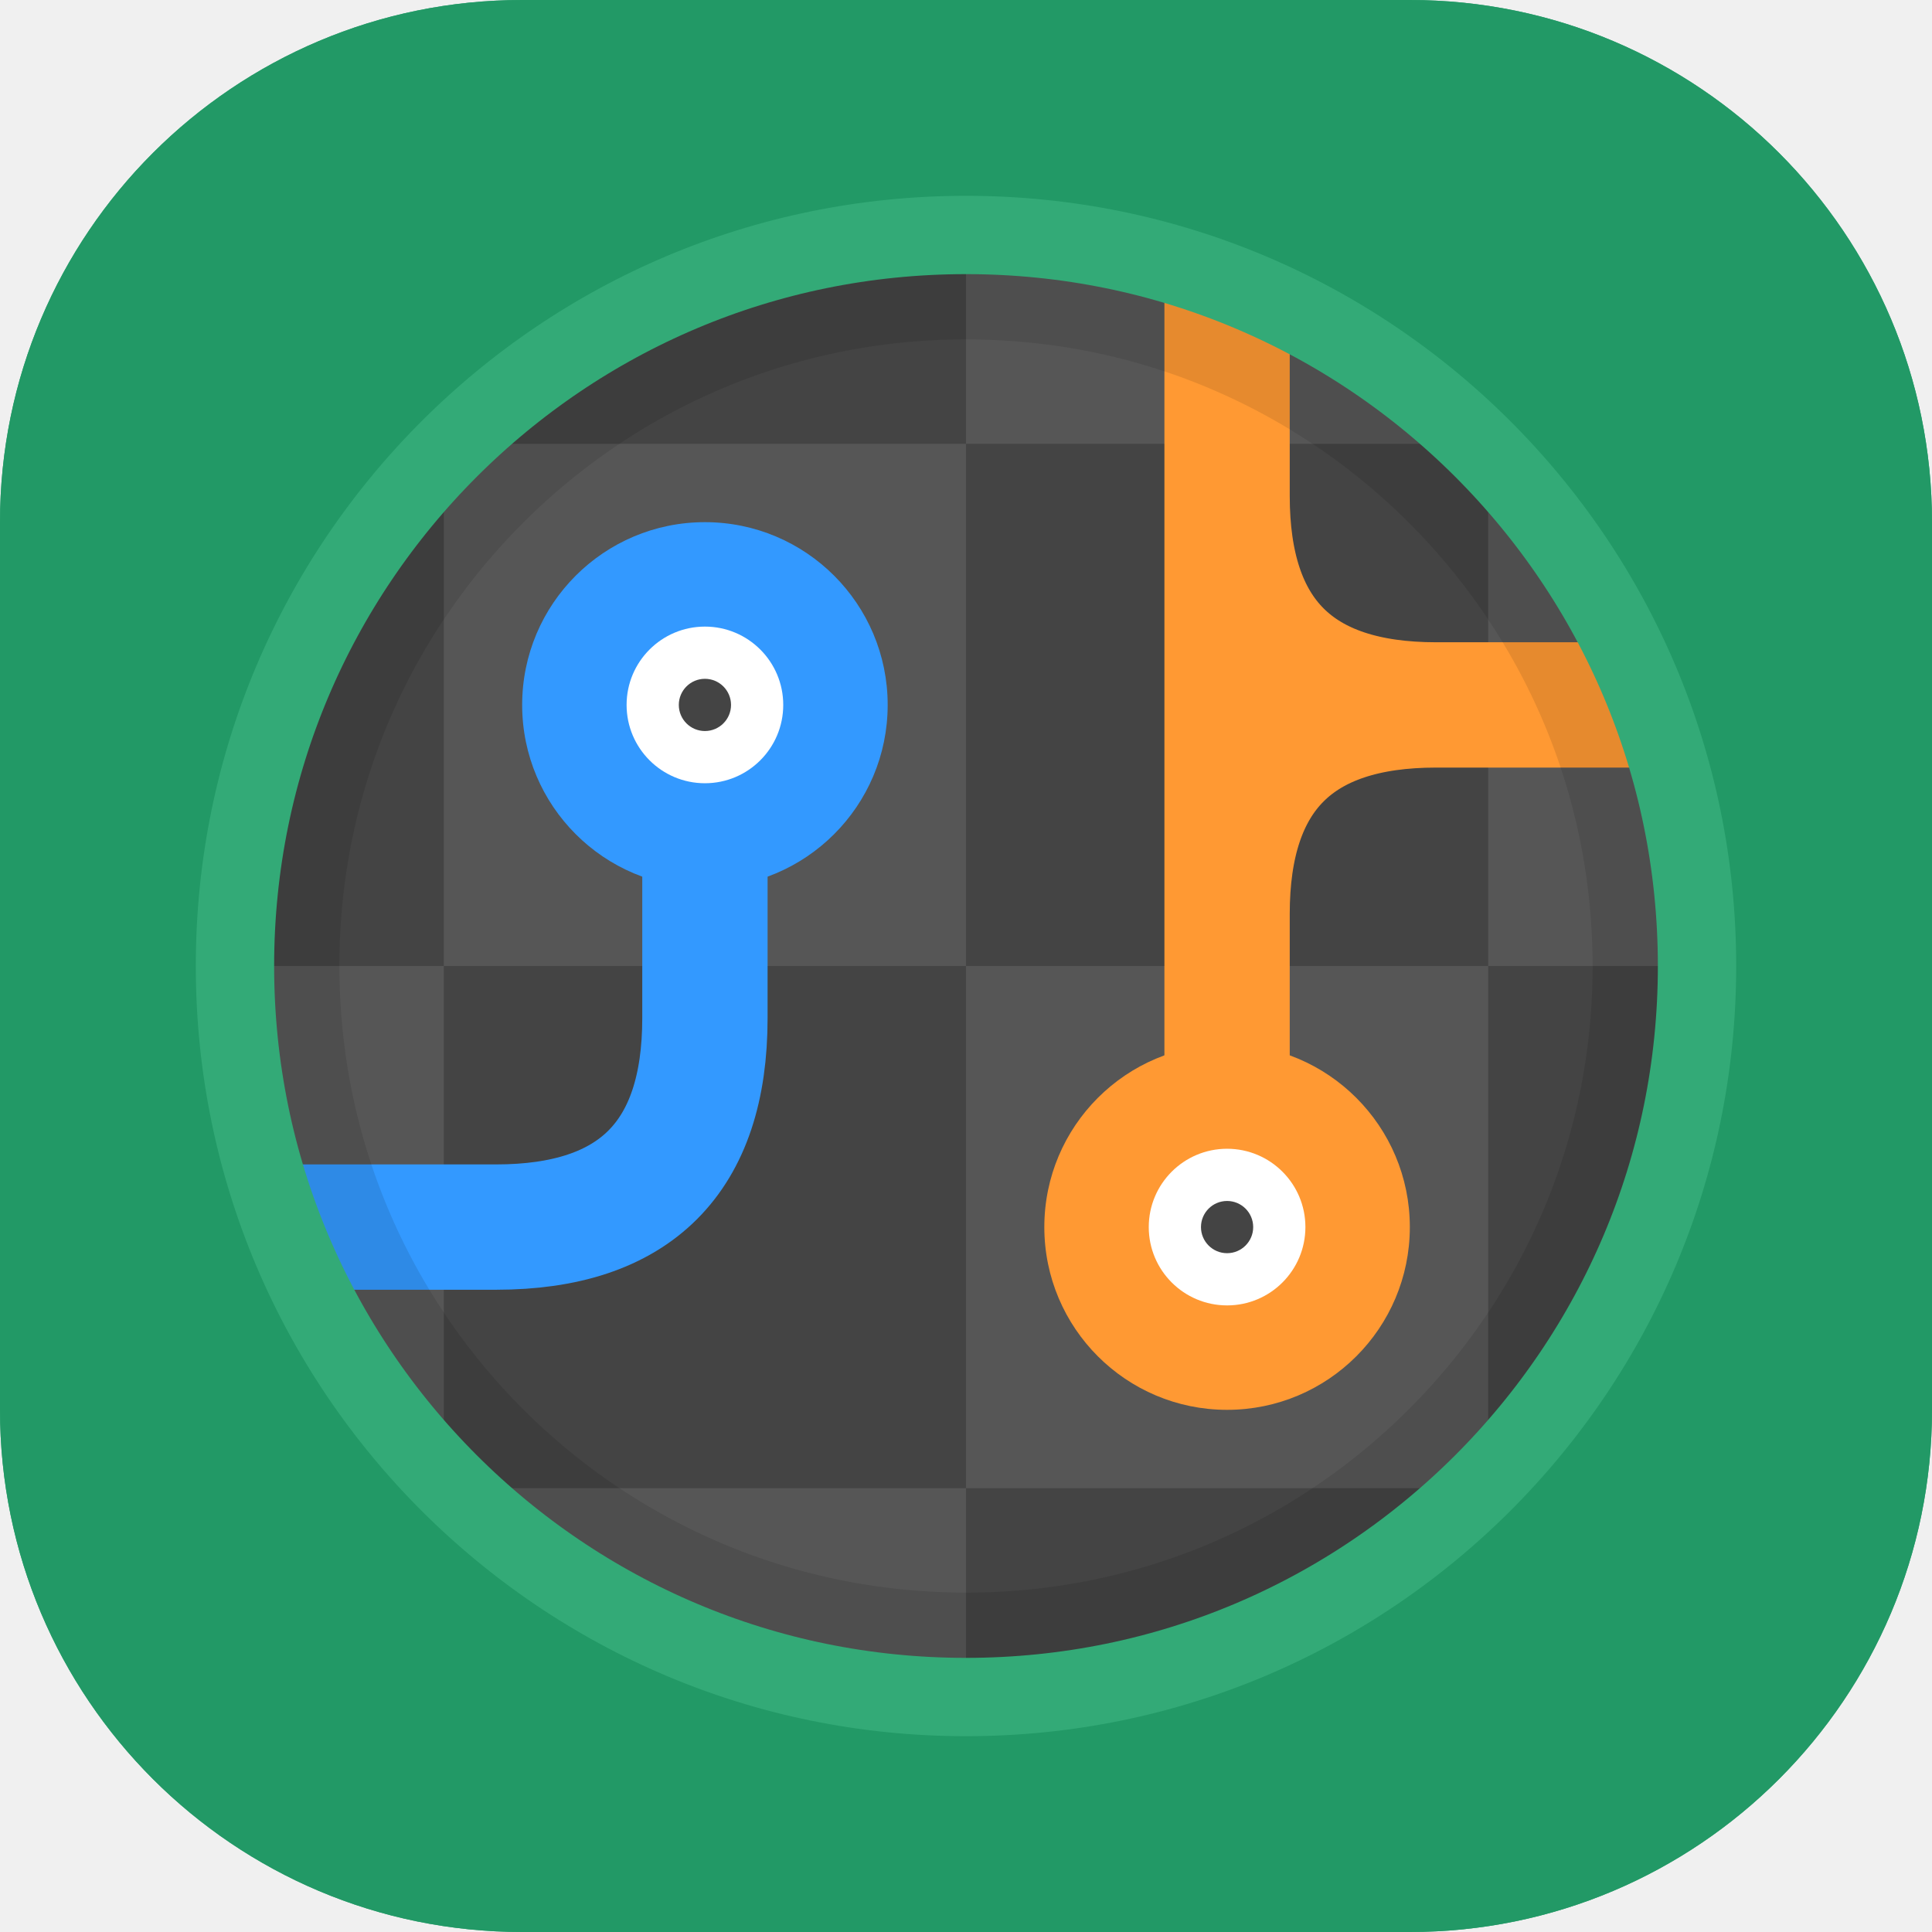
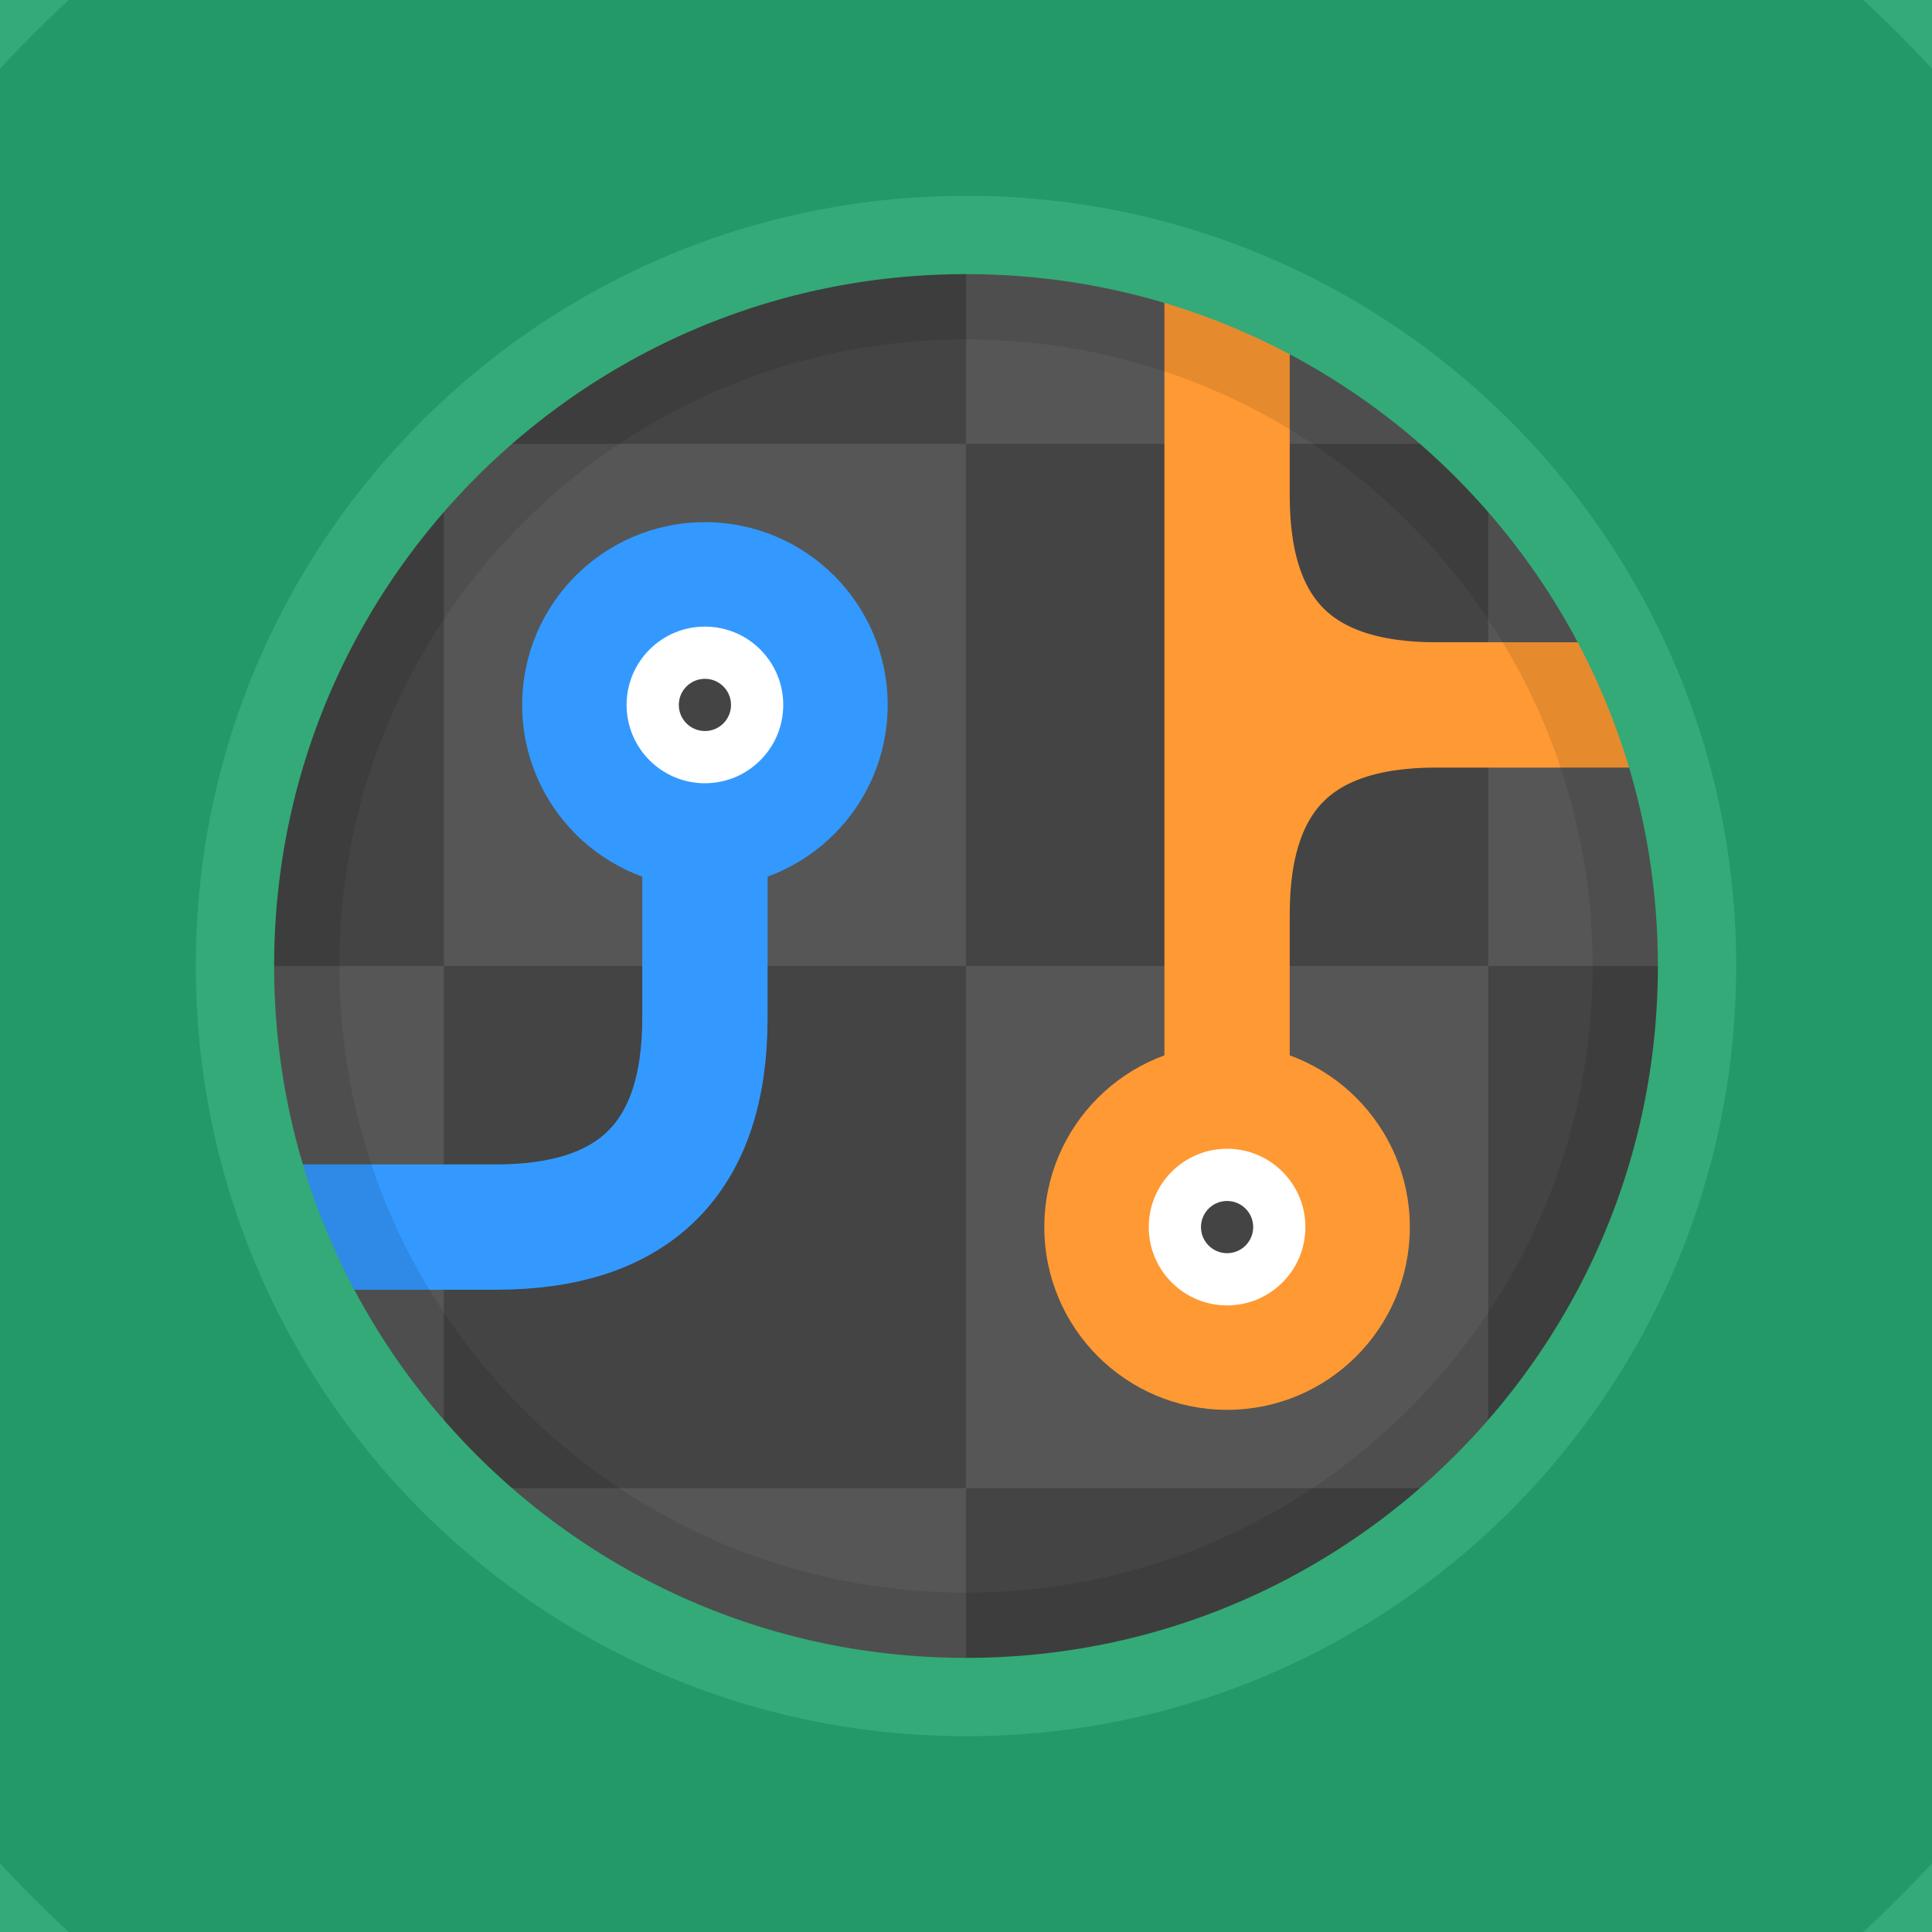
<svg xmlns="http://www.w3.org/2000/svg" width="256" height="256" viewBox="-35 -35 370 370" fill="#229966" background="#229966">
-   <defs>
-     <clipPath id="myClip">
-       <rect x="-35" y="-35" width="370" height="370" rx="100" ry="100" />
-     </clipPath>
-   </defs>
-   <g clip-path="url(#myClip)">
-     <rect width="300" height="300" fill="#444" />
-     <rect width="100" height="100" x="50" y="50" fill="#fff" opacity="0.1" />
-     <rect width="100" height="100" x="250" y="50" fill="#fff" opacity="0.1" />
-     <rect width="100" height="100" x="150" y="150" fill="#fff" opacity="0.1" />
-     <rect width="100" height="100" x="-50" y="150" fill="#fff" opacity="0.1" />
-     <rect width="100" height="100" x="-50" y="-50" fill="#fff" opacity="0.1" />
-     <rect width="100" height="100" x="150" y="-50" fill="#fff" opacity="0.1" />
-     <rect width="100" height="100" x="50" y="250" fill="#fff" opacity="0.1" />
-     <rect width="100" height="100" x="250" y="250" fill="#fff" opacity="0.1" />
-     <path d="M100,100 l0,60 q 0,40 ,-40,40 l -50,0" stroke="#39f" fill="none" stroke-width="24" stroke-linecap="round" stroke-linejoin="round" />
-     <circle cx="100" cy="100" r="35" fill="#39f" />
-     <circle cx="100" cy="100" r="15" fill="#fff" />
-     <circle cx="100" cy="100" r="5" fill="#444" />
-     <path d="M200,200 l0,-60 q 0,-40,40,-40 q -40,0,-40,-40 l0,100 l0,-200 l0,140 l100,0" stroke="#f93" fill="none" stroke-width="24" stroke-linecap="round" stroke-linejoin="round" />
-     <circle cx="200" cy="200" r="35" fill="#f93" />
-     <circle cx="200" cy="200" r="15" fill="#fff" />
-     <circle cx="200" cy="200" r="5" fill="#444" />
-     <circle cx="150" cy="150" r="200" stroke="#000" opacity="0.1" stroke-width="160" fill="none" />
-     <circle cx="150" cy="150" r="200" stroke="#3a7" stroke-width="135" fill="none" />
-     <circle cx="150" cy="150" r="200" stroke="#296" stroke-width="105" fill="none" />
-   </g>
+   <rect width="300" height="300" fill="#444" />
+   <rect width="100" height="100" x="50" y="50" fill="#fff" opacity="0.1" />
+   <rect width="100" height="100" x="250" y="50" fill="#fff" opacity="0.1" />
+   <rect width="100" height="100" x="150" y="150" fill="#fff" opacity="0.1" />
+   <rect width="100" height="100" x="-50" y="150" fill="#fff" opacity="0.1" />
+   <rect width="100" height="100" x="-50" y="-50" fill="#fff" opacity="0.1" />
+   <rect width="100" height="100" x="150" y="-50" fill="#fff" opacity="0.1" />
+   <rect width="100" height="100" x="50" y="250" fill="#fff" opacity="0.1" />
+   <rect width="100" height="100" x="250" y="250" fill="#fff" opacity="0.1" />
+   <path d="M100,100 l0,60 q 0,40 ,-40,40 l -50,0" stroke="#39f" fill="none" stroke-width="24" stroke-linecap="round" stroke-linejoin="round" />
+   <circle cx="100" cy="100" r="35" fill="#39f" />
+   <circle cx="100" cy="100" r="15" fill="#fff" />
+   <circle cx="100" cy="100" r="5" fill="#444" />
+   <path d="M200,200 l0,-60 q 0,-40,40,-40 q -40,0,-40,-40 l0,100 l0,-200 l0,140 l100,0" stroke="#f93" fill="none" stroke-width="24" stroke-linecap="round" stroke-linejoin="round" />
+   <circle cx="200" cy="200" r="35" fill="#f93" />
+   <circle cx="200" cy="200" r="15" fill="#fff" />
+   <circle cx="200" cy="200" r="5" fill="#444" />
+   <circle cx="150" cy="150" r="200" stroke="#000" opacity="0.1" stroke-width="160" fill="none" />
+   <circle cx="150" cy="150" r="200" stroke="#3a7" stroke-width="135" fill="none" />
+   <circle cx="150" cy="150" r="200" stroke="#296" stroke-width="105" fill="none" />
</svg>
